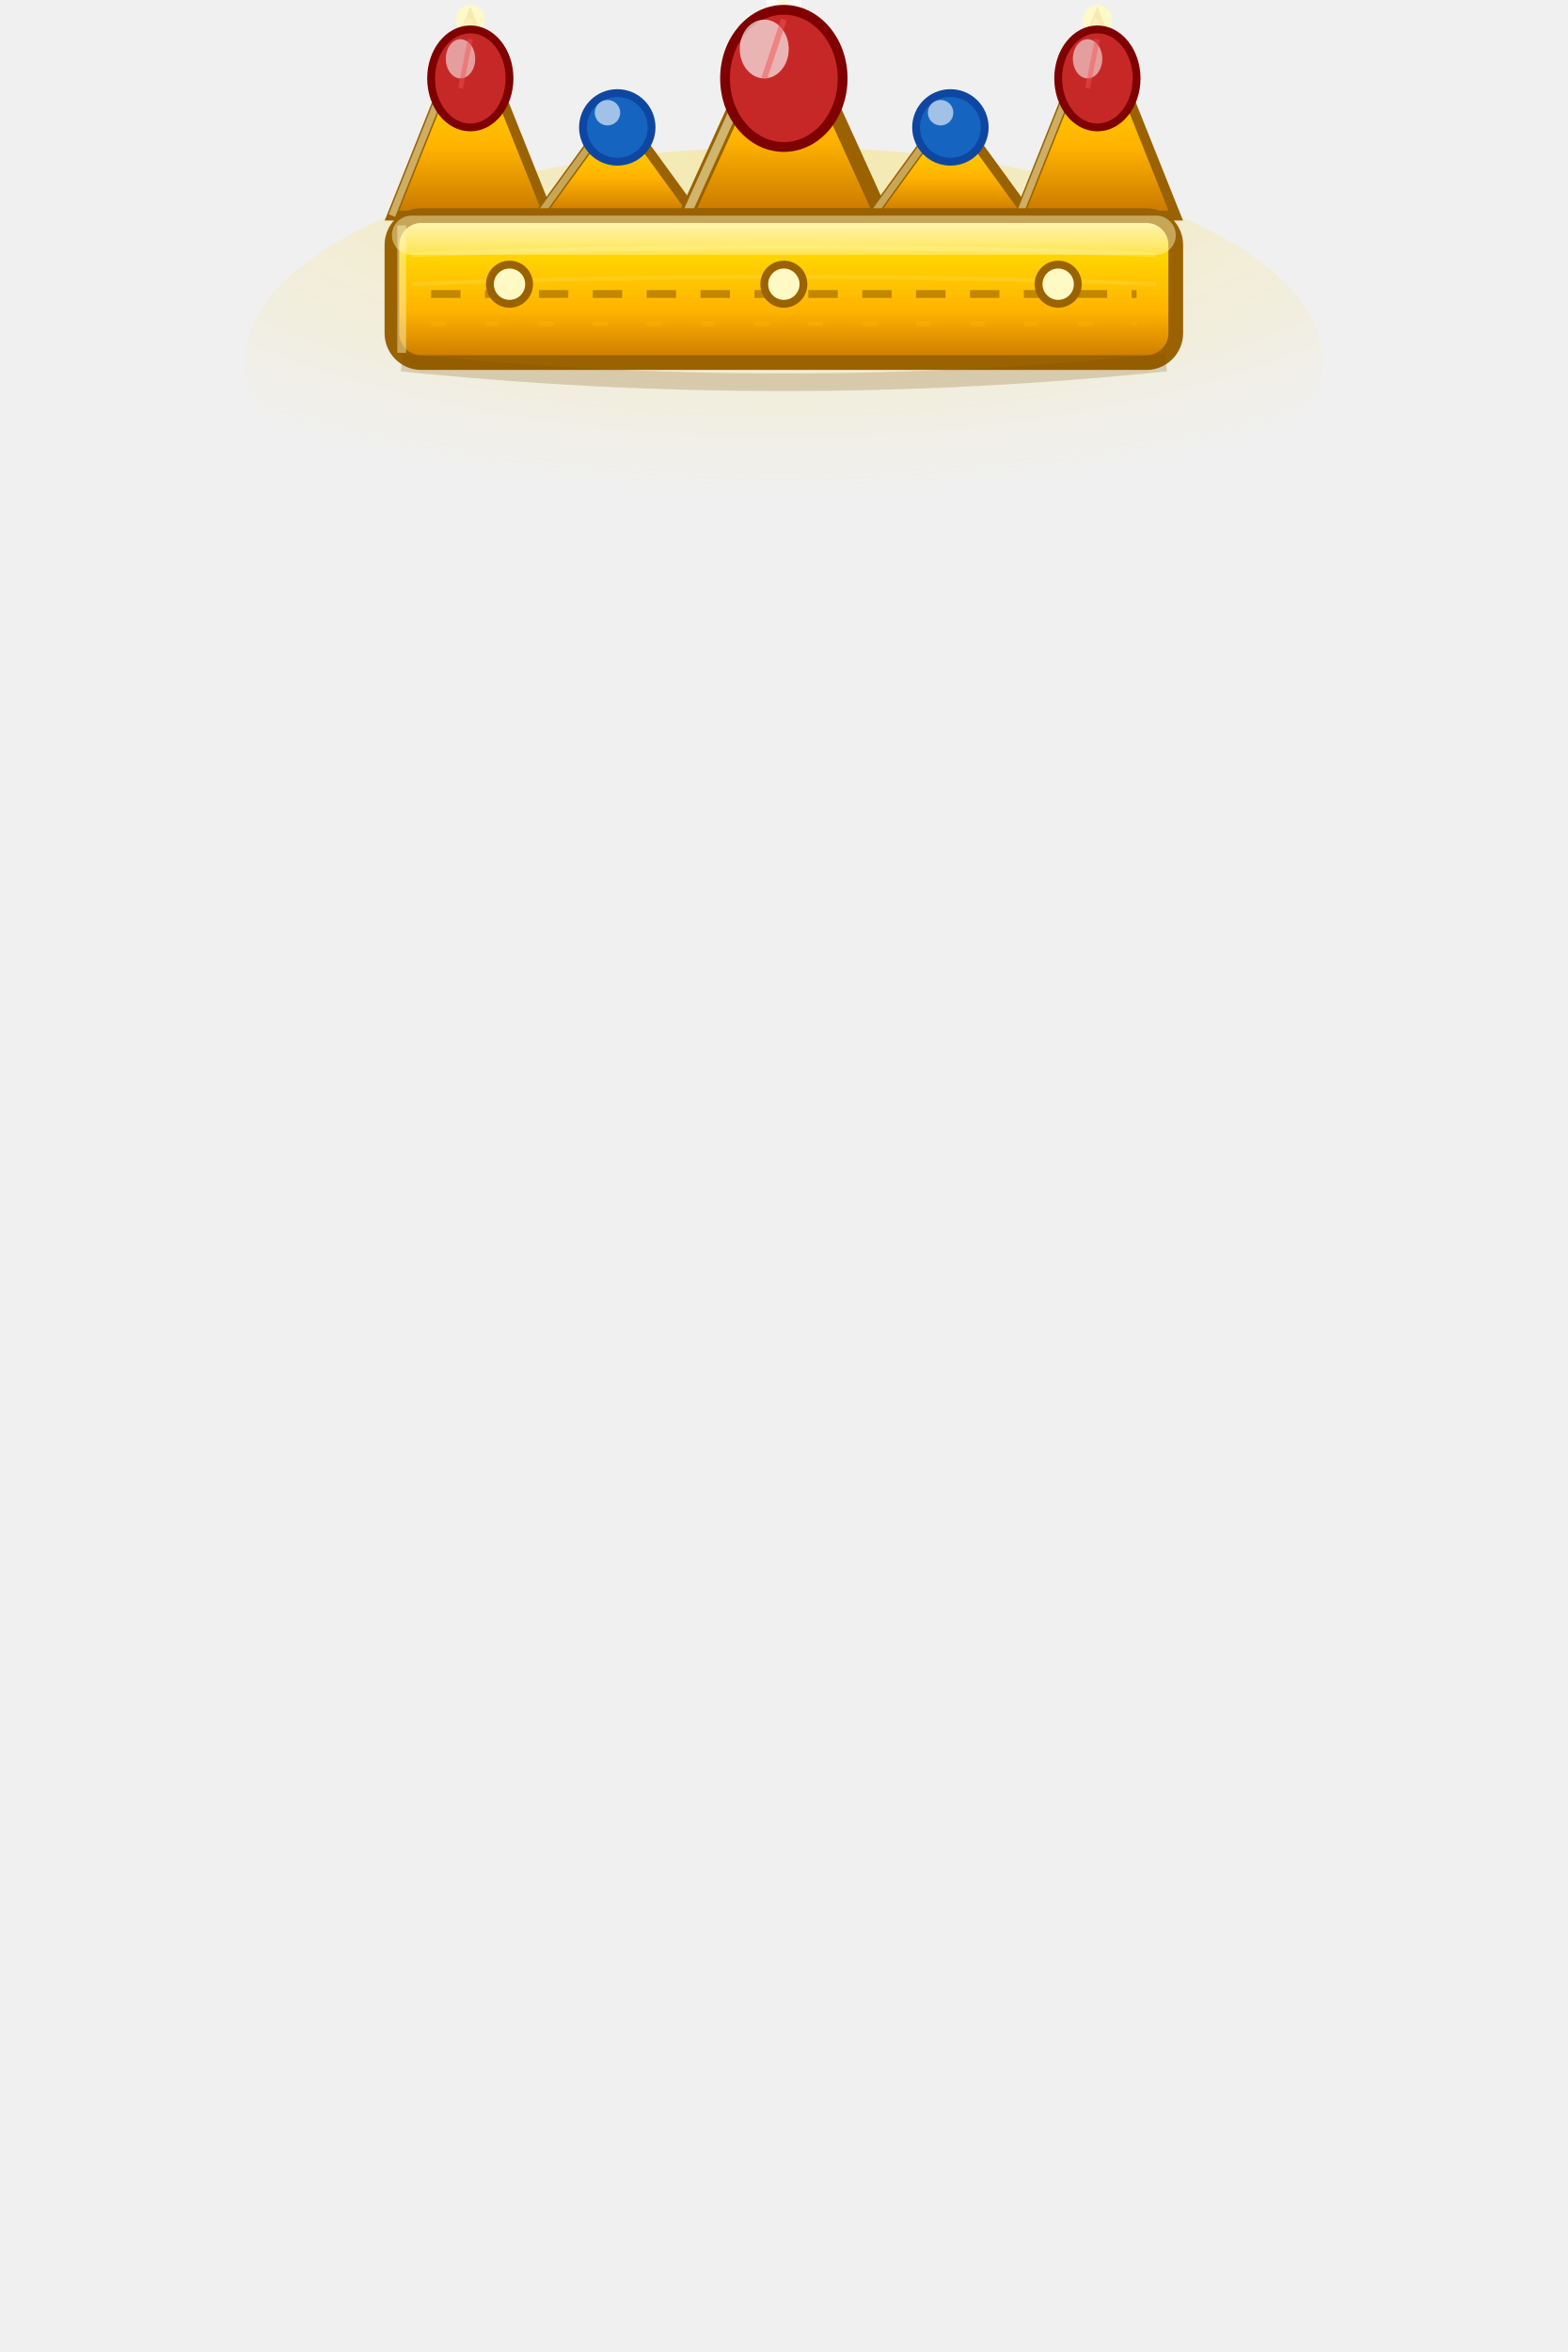
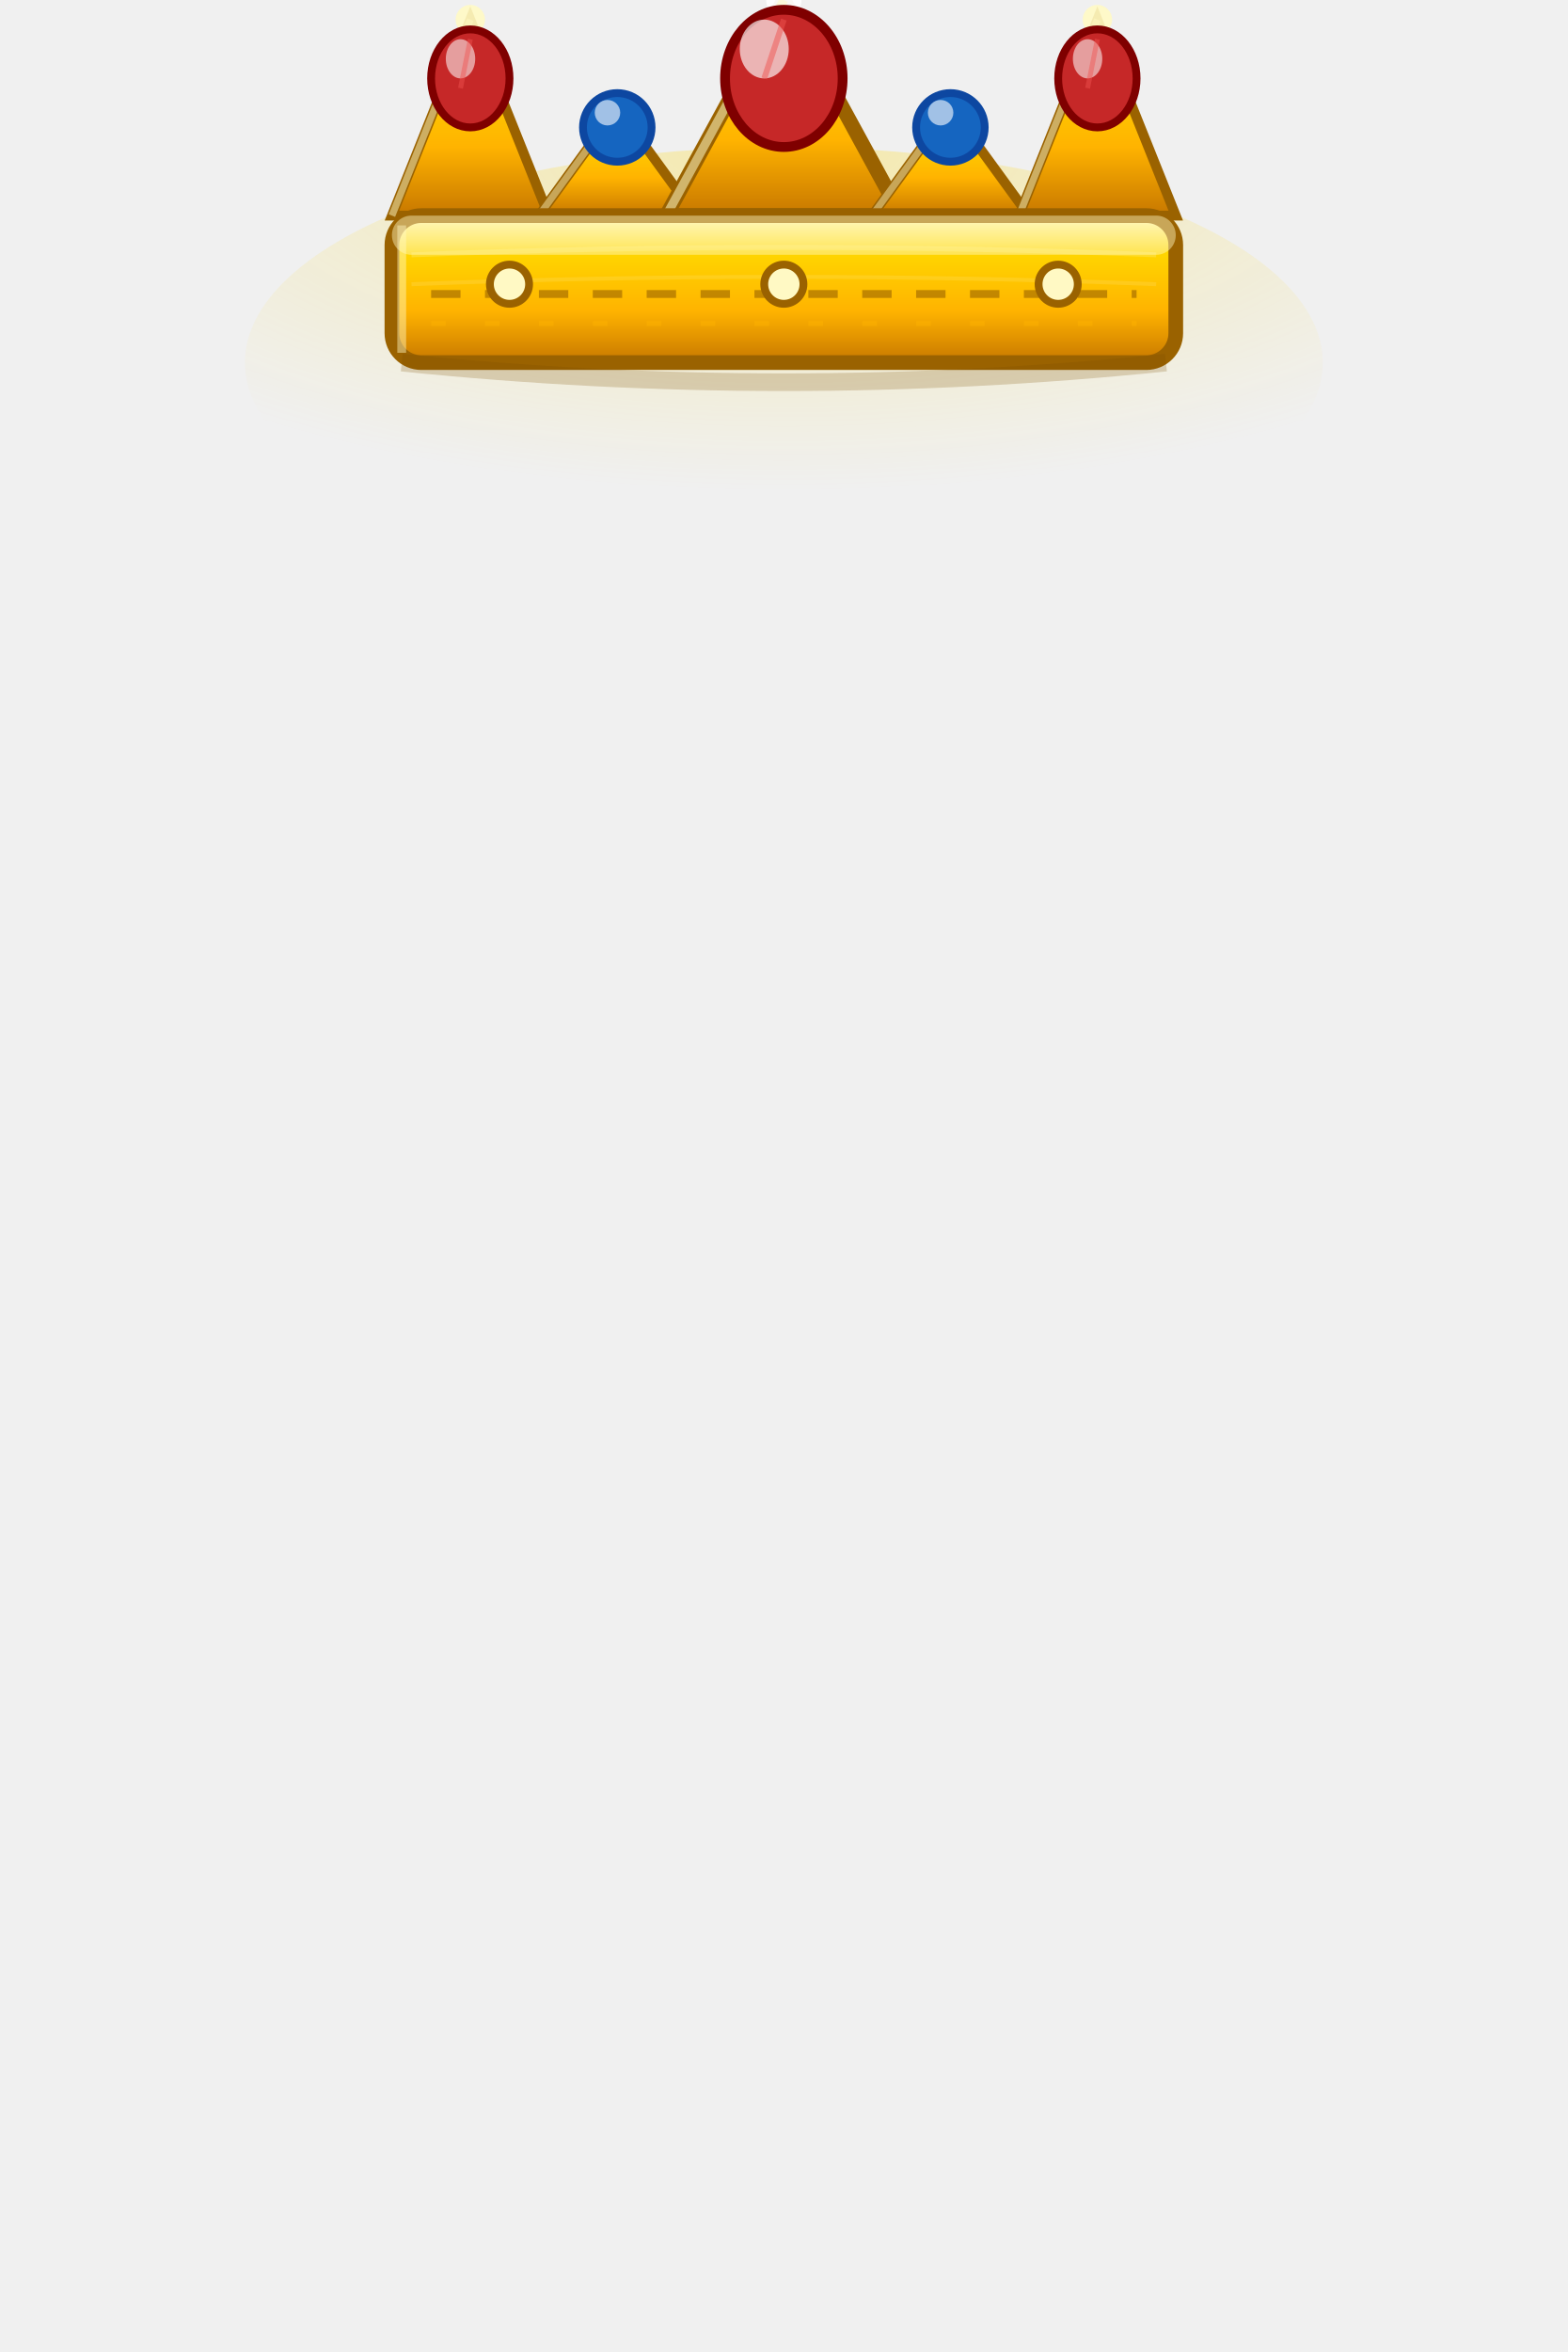
<svg xmlns="http://www.w3.org/2000/svg" viewBox="0 0 160 240">
  <defs>
    <linearGradient id="cg-body" x1="0" y1="0" x2="0" y2="1">
      <stop offset="0%" stop-color="#fff9c4" />
      <stop offset="25%" stop-color="#ffd600" />
      <stop offset="65%" stop-color="#ffb300" />
      <stop offset="100%" stop-color="#c77700" />
    </linearGradient>
    <radialGradient id="cg-glow" cx="50%" cy="0%" r="80%">
      <stop offset="0%" stop-color="#ffd600" stop-opacity="0.28" />
      <stop offset="100%" stop-color="#ffd600" stop-opacity="0.0" />
    </radialGradient>
  </defs>
  <ellipse cx="80" cy="37" rx="55" ry="22" fill="url(#cg-glow)" />
  <polygon points="40,22 48,2 56,22" fill="url(#cg-body)" stroke="#9a6200" stroke-width="1" />
  <polygon points="55,22 63,11 71,22" fill="url(#cg-body)" stroke="#9a6200" stroke-width="1" />
-   <polygon points="70,22 80,0 90,22" fill="url(#cg-body)" stroke="#9a6200" stroke-width="1.5" />
+   <polygon points="68,22 80,0 92,22" fill="url(#cg-body)" stroke="#9a6200" stroke-width="1.5" />
  <polygon points="89,22 97,11 105,22" fill="url(#cg-body)" stroke="#9a6200" stroke-width="1" />
  <polygon points="104,22 112,2 120,22" fill="url(#cg-body)" stroke="#9a6200" stroke-width="1" />
  <circle cx="48" cy="2" r="1.5" fill="#fff9c4" opacity="0.9" />
  <circle cx="63" cy="11" r="1.2" fill="#fff9c4" opacity="0.8" />
  <circle cx="80" cy="0" r="1.8" fill="white" opacity="0.95" />
  <circle cx="97" cy="11" r="1.2" fill="#fff9c4" opacity="0.8" />
  <circle cx="112" cy="2" r="1.5" fill="#fff9c4" opacity="0.9" />
  <line x1="40" y1="22" x2="48" y2="2" stroke="#fff9c4" stroke-width="0.7" opacity="0.5" />
  <line x1="55" y1="22" x2="63" y2="11" stroke="#fff9c4" stroke-width="0.7" opacity="0.45" />
-   <line x1="70" y1="22" x2="80" y2="0" stroke="#fff9c4" stroke-width="0.9" opacity="0.55" />
+   <line x1="68" y1="22" x2="80" y2="0" stroke="#fff9c4" stroke-width="0.9" opacity="0.55" />
  <line x1="89" y1="22" x2="97" y2="11" stroke="#fff9c4" stroke-width="0.7" opacity="0.45" />
  <line x1="104" y1="22" x2="112" y2="2" stroke="#fff9c4" stroke-width="0.7" opacity="0.5" />
  <rect x="40" y="22" width="80" height="15" rx="3" fill="url(#cg-body)" stroke="#9a6200" stroke-width="1.5" />
  <rect x="40" y="22" width="80" height="4" rx="2" fill="#fff9c4" opacity="0.45" />
  <line x1="41" y1="23" x2="41" y2="36" stroke="#fff9c4" stroke-width="0.9" opacity="0.45" />
  <line x1="44" y1="30" x2="116" y2="30" stroke="#9a6200" stroke-width="0.8" stroke-dasharray="3,2.5" opacity="0.6" />
  <line x1="44" y1="33" x2="116" y2="33" stroke="#ffb300" stroke-width="0.5" stroke-dasharray="1.5,4" opacity="0.4" />
  <path d="M 42 26 Q 80 24.5 118 26" fill="none" stroke="#fff9c4" stroke-width="0.5" opacity="0.22" />
  <path d="M 42 29 Q 80 27.5 118 29" fill="none" stroke="#fff9c4" stroke-width="0.4" opacity="0.14" />
  <ellipse cx="80" cy="8" rx="6" ry="7" fill="#c62828" stroke="#7f0000" stroke-width="1" />
  <ellipse cx="78" cy="5" rx="2.5" ry="3" fill="white" opacity="0.65" />
  <line x1="80" y1="2" x2="78" y2="8" stroke="#ef5350" stroke-width="0.6" opacity="0.5" />
  <ellipse cx="48" cy="8" rx="4" ry="5" fill="#c62828" stroke="#7f0000" stroke-width="0.8" />
  <ellipse cx="47" cy="6" rx="1.5" ry="2" fill="white" opacity="0.55" />
  <line x1="48" y1="4" x2="47" y2="9" stroke="#ef5350" stroke-width="0.5" opacity="0.45" />
  <ellipse cx="112" cy="8" rx="4" ry="5" fill="#c62828" stroke="#7f0000" stroke-width="0.8" />
  <ellipse cx="111" cy="6" rx="1.5" ry="2" fill="white" opacity="0.55" />
  <line x1="112" y1="4" x2="111" y2="9" stroke="#ef5350" stroke-width="0.5" opacity="0.45" />
  <circle cx="63" cy="13" r="3.5" fill="#1565c0" stroke="#0d47a1" stroke-width="0.8" />
  <circle cx="62" cy="11.5" r="1.3" fill="white" opacity="0.6" />
  <circle cx="97" cy="13" r="3.5" fill="#1565c0" stroke="#0d47a1" stroke-width="0.8" />
  <circle cx="96" cy="11.5" r="1.3" fill="white" opacity="0.6" />
  <circle cx="52" cy="29" r="2" fill="#fff9c4" stroke="#9a6200" stroke-width="0.8" />
  <circle cx="80" cy="29" r="2" fill="#fff9c4" stroke="#9a6200" stroke-width="0.8" />
  <circle cx="108" cy="29" r="2" fill="#fff9c4" stroke="#9a6200" stroke-width="0.8" />
  <path d="M 41 37 Q 80 41 119 37" fill="none" stroke="#7a4c00" stroke-width="1.8" opacity="0.22" />
</svg>
